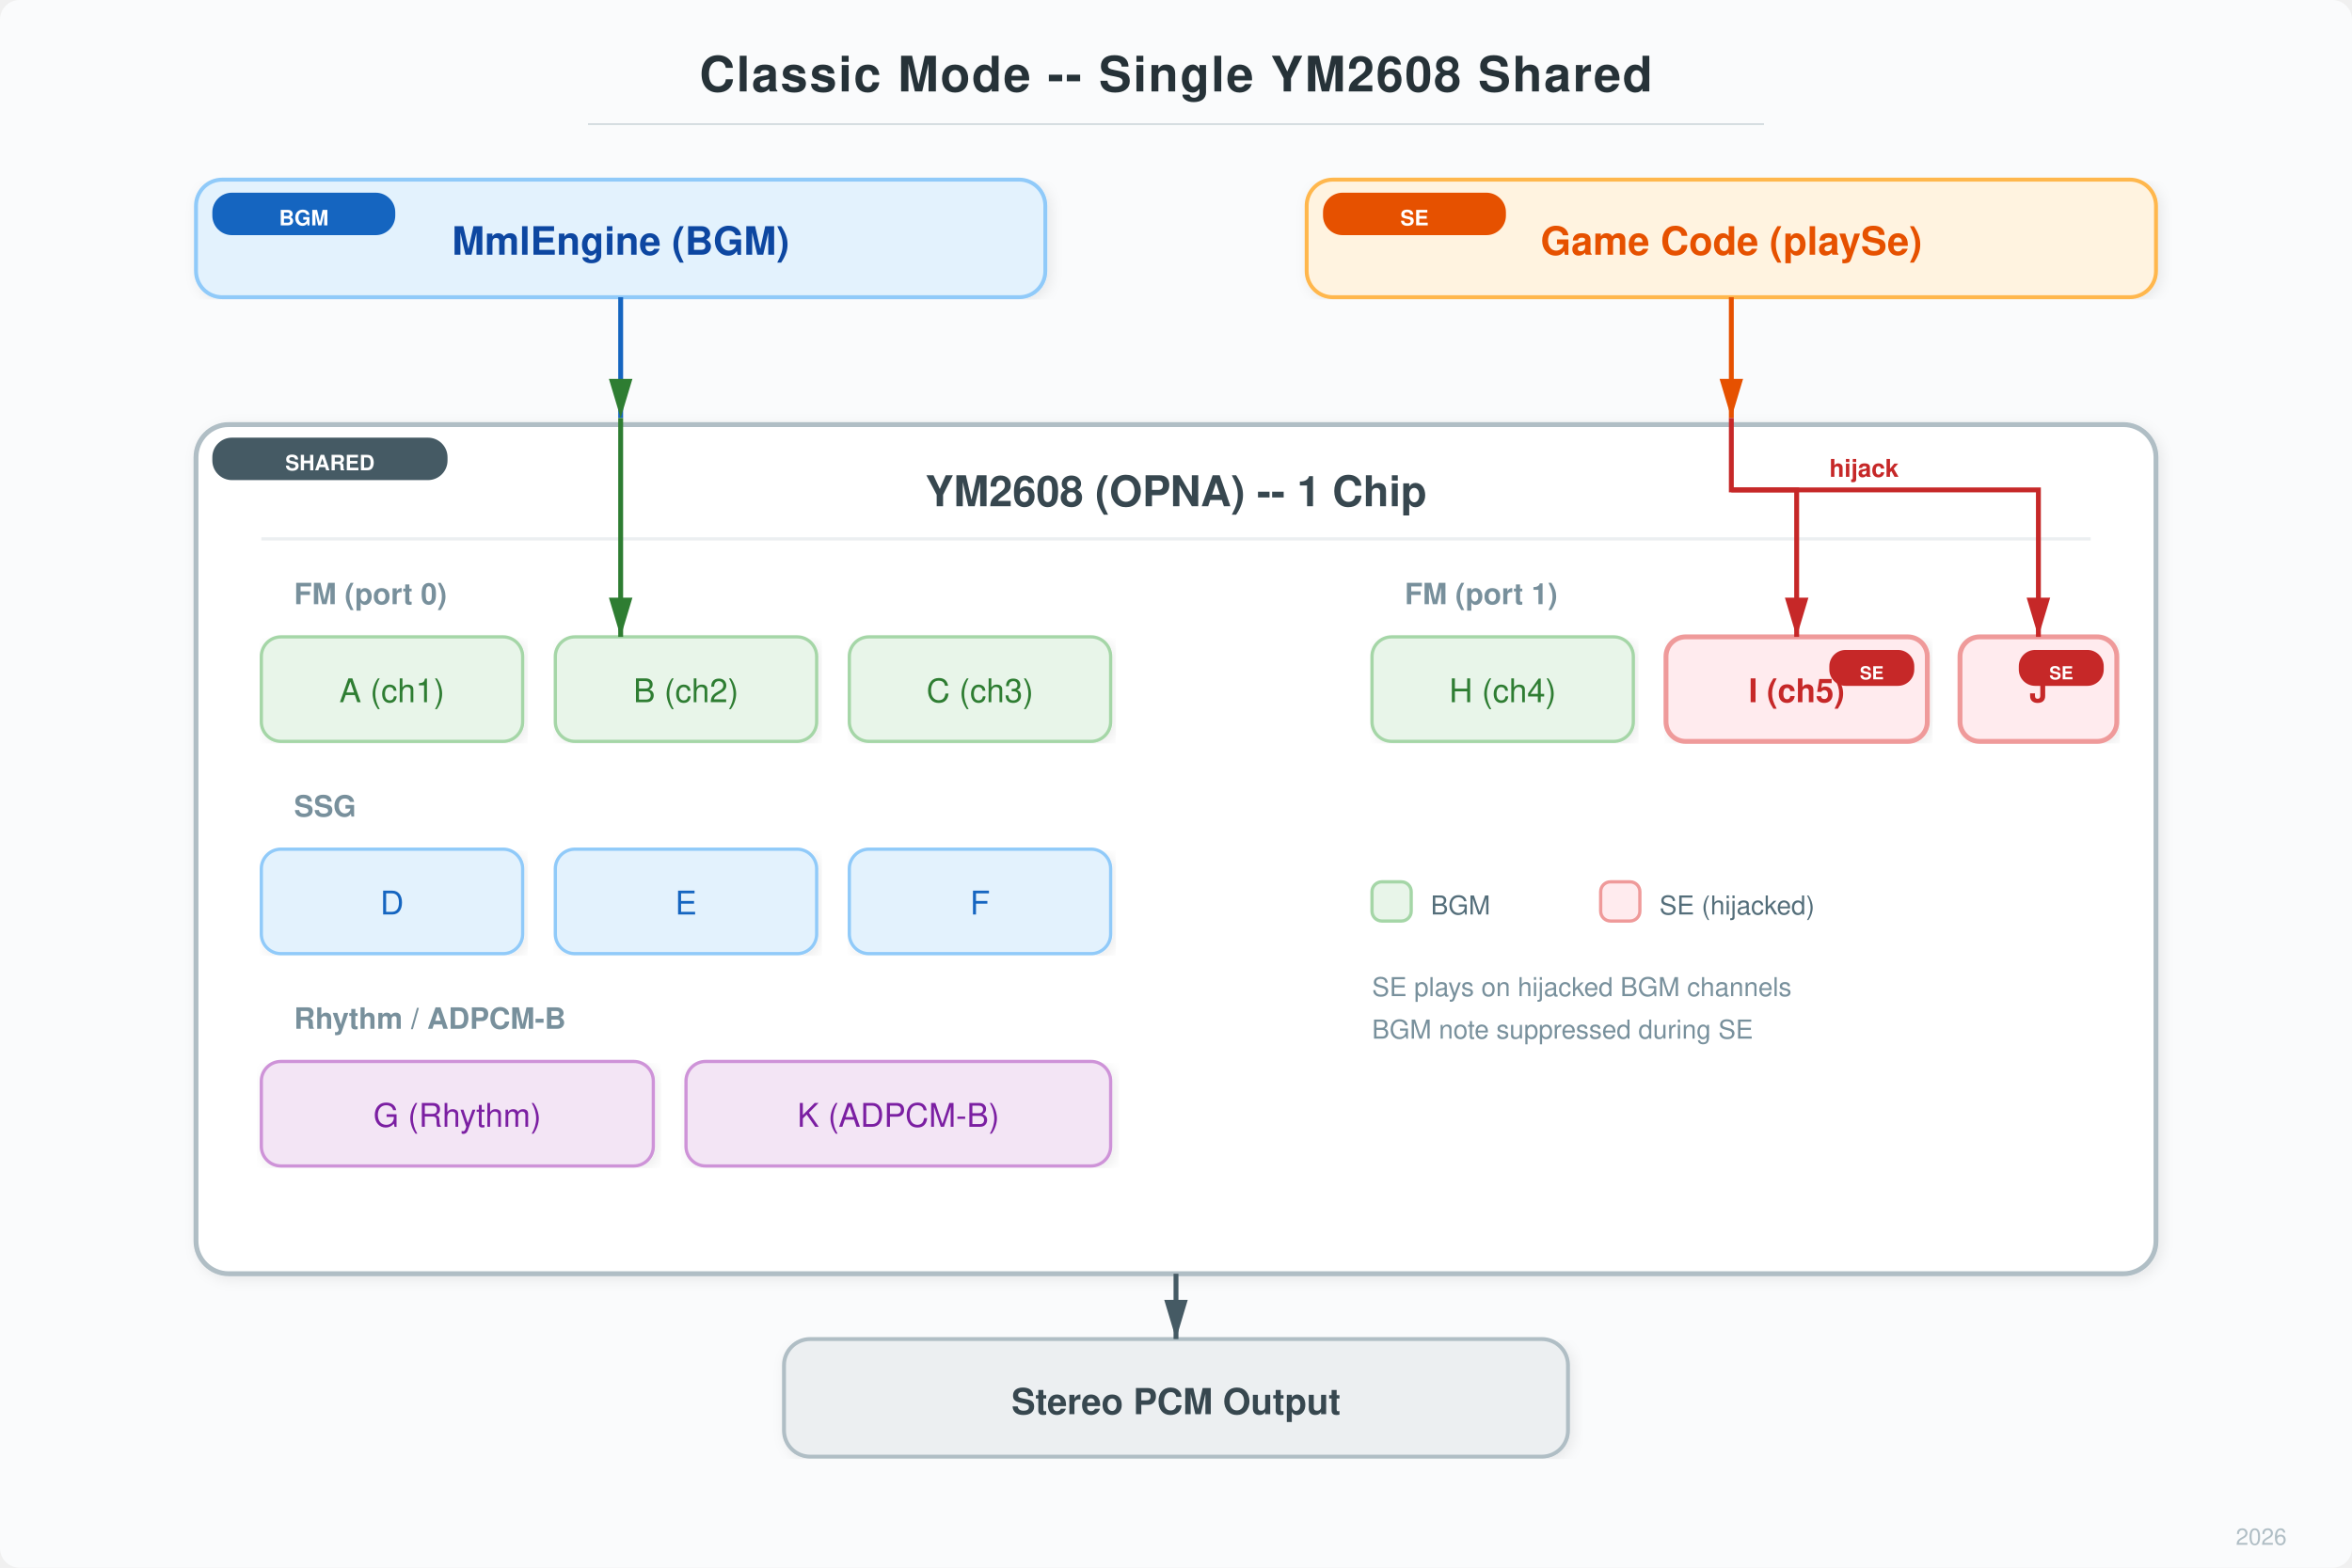
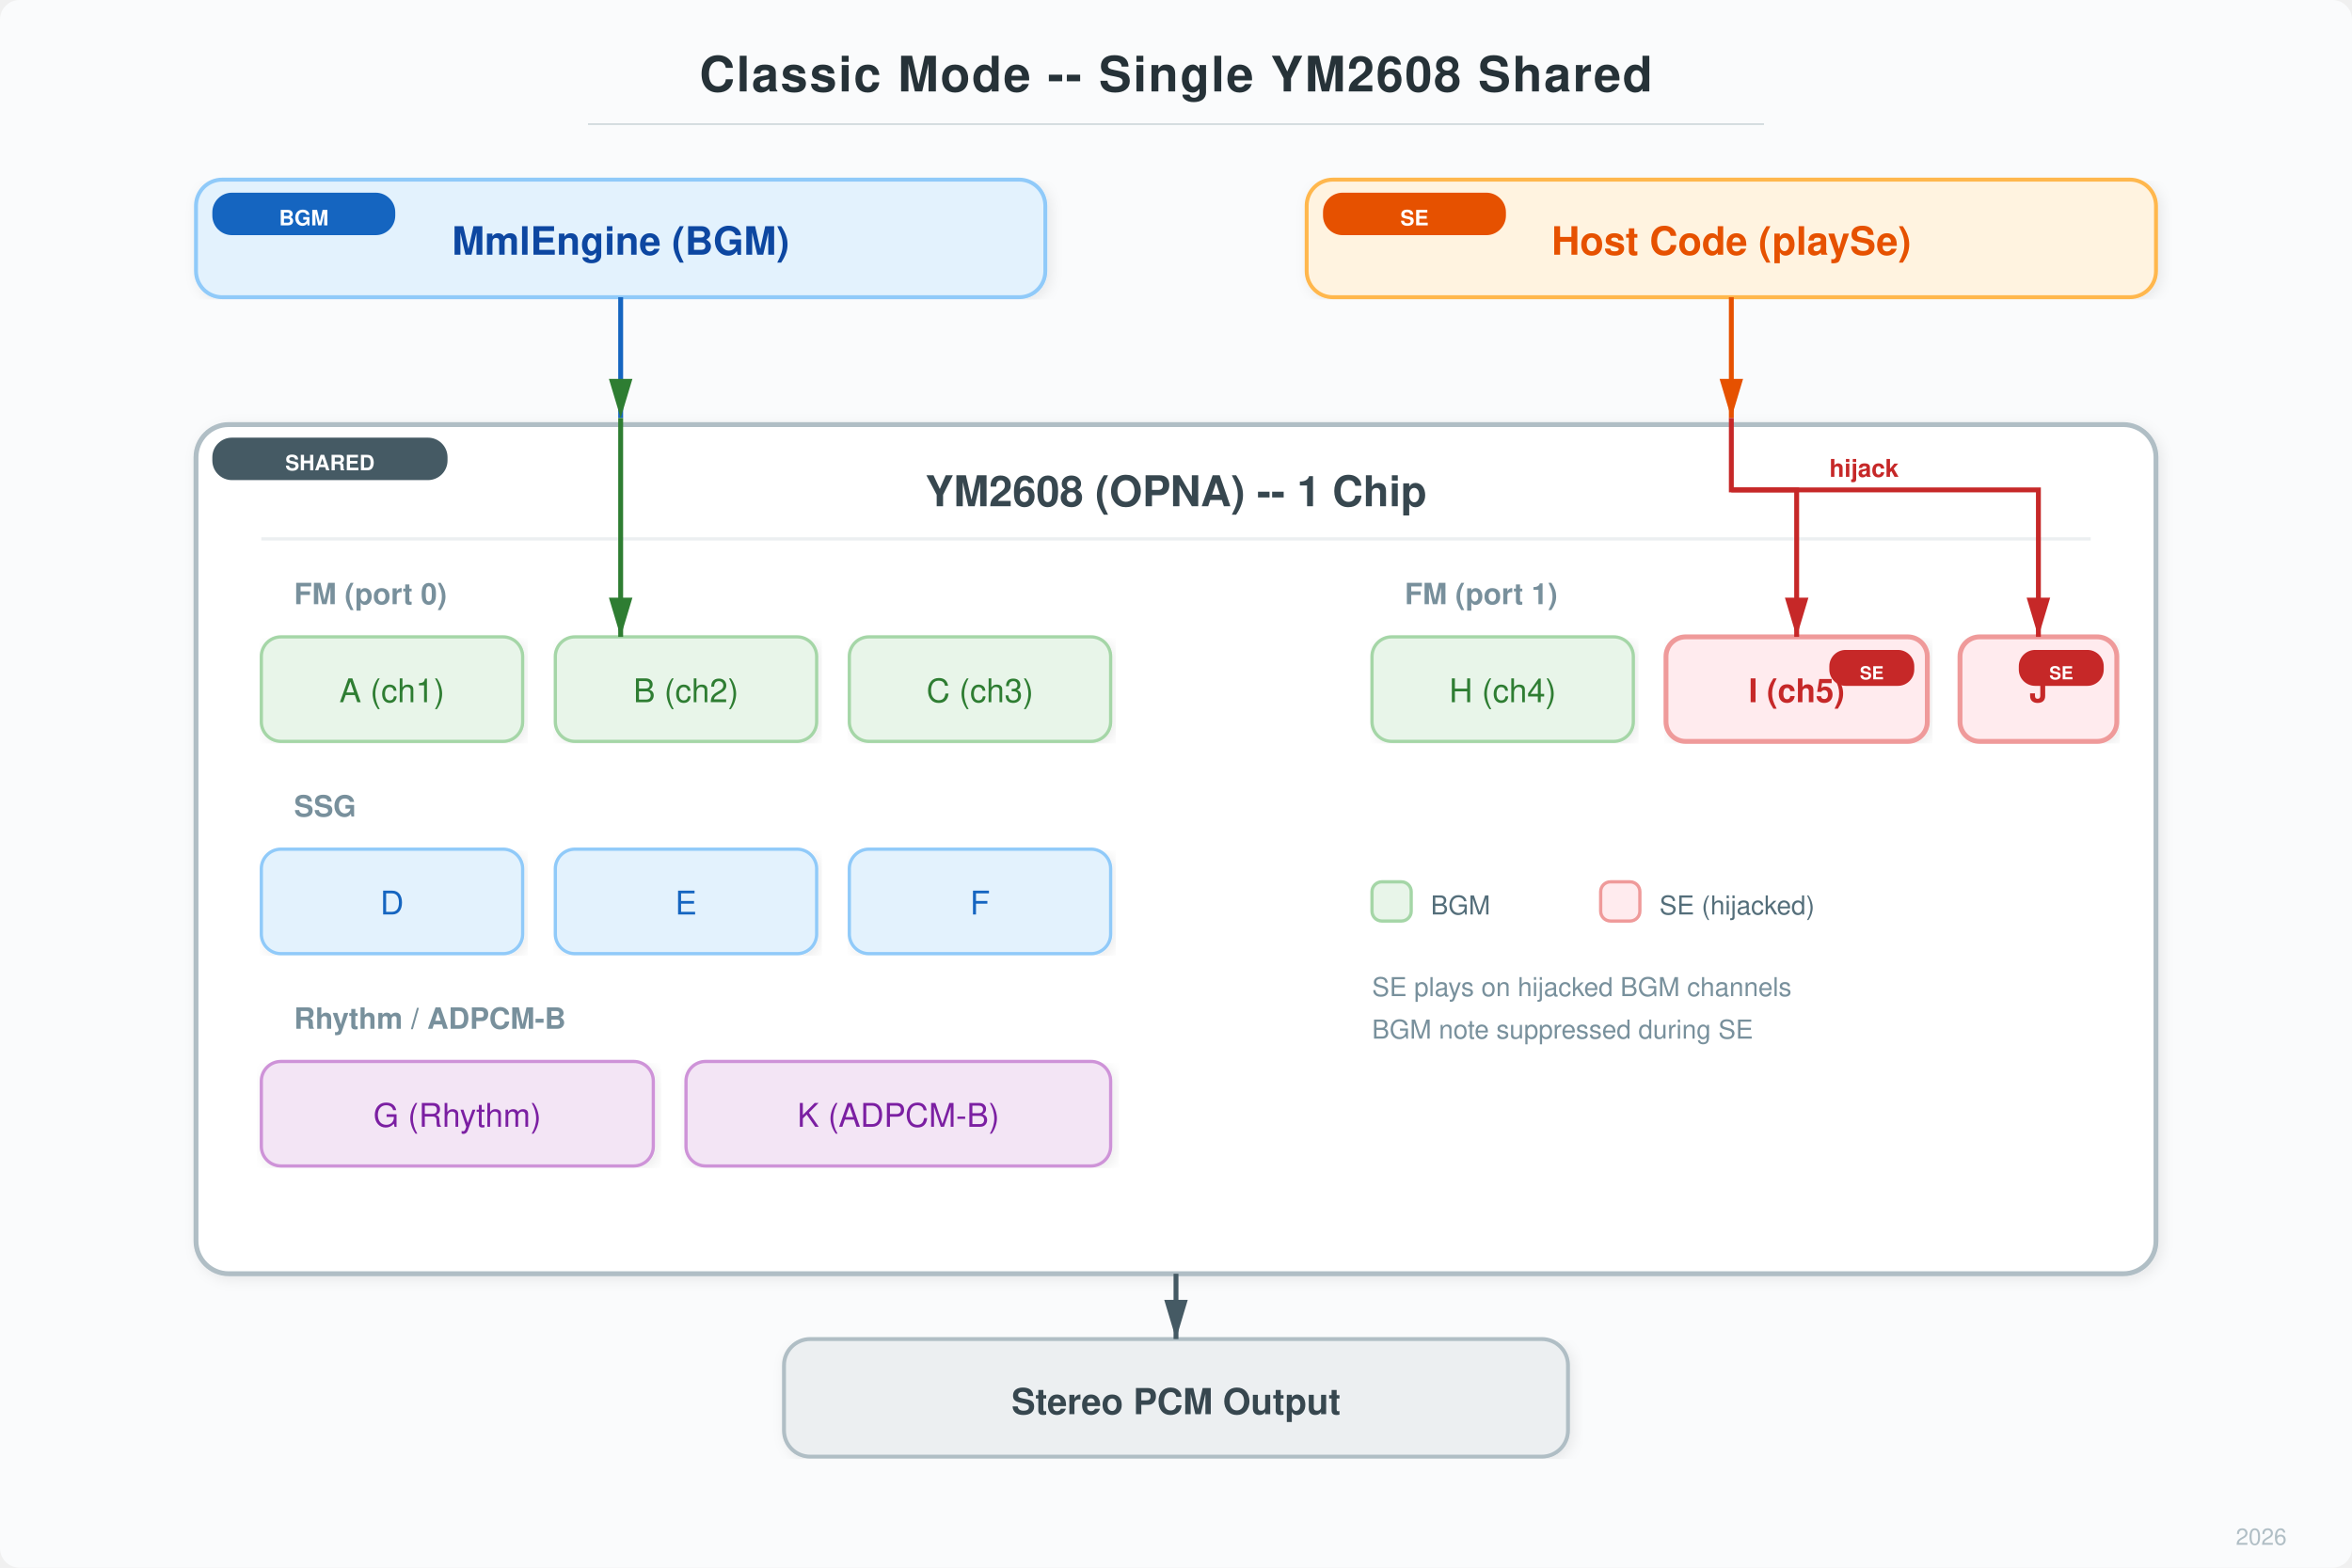
<svg xmlns="http://www.w3.org/2000/svg" viewBox="0 0 720 480" font-family="'Helvetica Neue', Helvetica, Arial, sans-serif">
  <defs>
    <filter id="shadow" x="-2%" y="-2%" width="104%" height="104%">
      <feDropShadow dx="1" dy="1" stdDeviation="2" flood-opacity="0.08" />
    </filter>
    <marker id="arr-g" viewBox="0 0 10 6" refX="10" refY="3" markerWidth="8" markerHeight="5" orient="auto-start-reverse">
      <path d="M0,0 L10,3 L0,6 Z" fill="#2E7D32" />
    </marker>
    <marker id="arr-o" viewBox="0 0 10 6" refX="10" refY="3" markerWidth="8" markerHeight="5" orient="auto-start-reverse">
      <path d="M0,0 L10,3 L0,6 Z" fill="#E65100" />
    </marker>
    <marker id="arr-r" viewBox="0 0 10 6" refX="10" refY="3" markerWidth="8" markerHeight="5" orient="auto-start-reverse">
      <path d="M0,0 L10,3 L0,6 Z" fill="#C62828" />
    </marker>
    <marker id="arr-d" viewBox="0 0 10 6" refX="10" refY="3" markerWidth="8" markerHeight="5" orient="auto-start-reverse">
      <path d="M0,0 L10,3 L0,6 Z" fill="#455A64" />
    </marker>
  </defs>
  <rect width="720" height="480" fill="#FAFBFC" rx="6" />
  <text x="360" y="28" text-anchor="middle" font-size="15" font-weight="600" fill="#263238" letter-spacing="0.5">Classic Mode -- Single YM2608 Shared</text>
  <line x1="180" y1="38" x2="540" y2="38" stroke="#CFD8DC" stroke-width="0.5" />
  <g filter="url(#shadow)">
    <rect x="60" y="55" width="260" height="36" rx="8" fill="#E3F2FD" stroke="#90CAF9" stroke-width="1.2" />
  </g>
  <text x="190" y="78" text-anchor="middle" font-size="12" font-weight="600" fill="#0D47A1">MmlEngine (BGM)</text>
  <rect x="65" y="59" width="56" height="13" rx="6" fill="#1565C0" />
  <text x="93" y="69" text-anchor="middle" font-size="6.5" font-weight="600" fill="#FFF">BGM</text>
  <g filter="url(#shadow)">
    <rect x="400" y="55" width="260" height="36" rx="8" fill="#FFF3E0" stroke="#FFB74D" stroke-width="1.2" />
  </g>
-   <text x="530" y="78" text-anchor="middle" font-size="12" font-weight="600" fill="#E65100">Game Code (playSe)</text>
+   <text x="530" y="78" text-anchor="middle" font-size="12" font-weight="600" fill="#E65100">Host Code (playSe)</text>
  <rect x="405" y="59" width="56" height="13" rx="6" fill="#E65100" />
  <text x="433" y="69" text-anchor="middle" font-size="6.5" font-weight="600" fill="#FFF">SE</text>
  <line x1="190" y1="91" x2="190" y2="128" stroke="#1565C0" stroke-width="1.5" marker-end="url(#arr-g)" />
  <line x1="530" y1="91" x2="530" y2="128" stroke="#E65100" stroke-width="1.5" marker-end="url(#arr-o)" />
  <g filter="url(#shadow)">
    <rect x="60" y="130" width="600" height="260" rx="10" fill="#FFF" stroke="#B0BEC5" stroke-width="1.5" />
  </g>
  <text x="360" y="155" text-anchor="middle" font-size="13" font-weight="700" fill="#37474F">YM2608 (OPNA) -- 1 Chip</text>
  <rect x="65" y="134" width="72" height="13" rx="6" fill="#455A64" />
  <text x="101" y="144" text-anchor="middle" font-size="6.5" font-weight="600" fill="#FFF">SHARED</text>
  <line x1="80" y1="165" x2="640" y2="165" stroke="#ECEFF1" stroke-width="1" />
  <text x="90" y="185" font-size="9" font-weight="600" fill="#78909C">FM (port 0)</text>
  <g filter="url(#shadow)">
    <rect x="80" y="195" width="80" height="32" rx="6" fill="#E8F5E9" stroke="#A5D6A7" stroke-width="1" />
  </g>
  <text x="120" y="215" text-anchor="middle" font-size="10" fill="#2E7D32">A (ch1)</text>
  <g filter="url(#shadow)">
    <rect x="170" y="195" width="80" height="32" rx="6" fill="#E8F5E9" stroke="#A5D6A7" stroke-width="1" />
  </g>
  <text x="210" y="215" text-anchor="middle" font-size="10" fill="#2E7D32">B (ch2)</text>
  <g filter="url(#shadow)">
    <rect x="260" y="195" width="80" height="32" rx="6" fill="#E8F5E9" stroke="#A5D6A7" stroke-width="1" />
  </g>
  <text x="300" y="215" text-anchor="middle" font-size="10" fill="#2E7D32">C (ch3)</text>
  <text x="90" y="250" font-size="9" font-weight="600" fill="#78909C">SSG</text>
  <g filter="url(#shadow)">
    <rect x="80" y="260" width="80" height="32" rx="6" fill="#E3F2FD" stroke="#90CAF9" stroke-width="1" />
  </g>
  <text x="120" y="280" text-anchor="middle" font-size="10" fill="#1565C0">D</text>
  <g filter="url(#shadow)">
    <rect x="170" y="260" width="80" height="32" rx="6" fill="#E3F2FD" stroke="#90CAF9" stroke-width="1" />
  </g>
  <text x="210" y="280" text-anchor="middle" font-size="10" fill="#1565C0">E</text>
  <g filter="url(#shadow)">
    <rect x="260" y="260" width="80" height="32" rx="6" fill="#E3F2FD" stroke="#90CAF9" stroke-width="1" />
  </g>
  <text x="300" y="280" text-anchor="middle" font-size="10" fill="#1565C0">F</text>
  <text x="90" y="315" font-size="9" font-weight="600" fill="#78909C">Rhythm / ADPCM-B</text>
  <g filter="url(#shadow)">
    <rect x="80" y="325" width="120" height="32" rx="6" fill="#F3E5F5" stroke="#CE93D8" stroke-width="1" />
  </g>
  <text x="140" y="345" text-anchor="middle" font-size="10" fill="#7B1FA2">G (Rhythm)</text>
  <g filter="url(#shadow)">
    <rect x="210" y="325" width="130" height="32" rx="6" fill="#F3E5F5" stroke="#CE93D8" stroke-width="1" />
  </g>
  <text x="275" y="345" text-anchor="middle" font-size="10" fill="#7B1FA2">K (ADPCM-B)</text>
  <text x="430" y="185" font-size="9" font-weight="600" fill="#78909C">FM (port 1)</text>
  <g filter="url(#shadow)">
    <rect x="420" y="195" width="80" height="32" rx="6" fill="#E8F5E9" stroke="#A5D6A7" stroke-width="1" />
  </g>
  <text x="460" y="215" text-anchor="middle" font-size="10" fill="#2E7D32">H (ch4)</text>
  <g filter="url(#shadow)">
    <rect x="510" y="195" width="80" height="32" rx="6" fill="#FFEBEE" stroke="#EF9A9A" stroke-width="1.5" />
  </g>
  <text x="550" y="215" text-anchor="middle" font-size="10" font-weight="600" fill="#C62828">I (ch5)</text>
  <rect x="560" y="199" width="26" height="11" rx="5" fill="#C62828" />
  <text x="573" y="208" text-anchor="middle" font-size="5.5" font-weight="600" fill="#FFF">SE</text>
  <g filter="url(#shadow)">
    <rect x="600" y="195" width="48" height="32" rx="6" fill="#FFEBEE" stroke="#EF9A9A" stroke-width="1.5" />
  </g>
  <text x="624" y="215" text-anchor="middle" font-size="10" font-weight="600" fill="#C62828">J</text>
  <rect x="618" y="199" width="26" height="11" rx="5" fill="#C62828" />
  <text x="631" y="208" text-anchor="middle" font-size="5.5" font-weight="600" fill="#FFF">SE</text>
  <path d="M530,128 L530,150 L550,150 L550,195" fill="none" stroke="#C62828" stroke-width="1.5" marker-end="url(#arr-r)" />
  <path d="M530,150 L624,150 L624,195" fill="none" stroke="#C62828" stroke-width="1.5" marker-end="url(#arr-r)" />
  <text x="560" y="146" font-size="7.5" fill="#C62828" font-weight="600">hijack</text>
  <path d="M190,128 L190,195" fill="none" stroke="#2E7D32" stroke-width="1.5" marker-end="url(#arr-g)" />
  <g filter="url(#shadow)">
    <rect x="240" y="410" width="240" height="36" rx="8" fill="#ECEFF1" stroke="#B0BEC5" stroke-width="1.2" />
  </g>
  <text x="360" y="433" text-anchor="middle" font-size="11" font-weight="600" fill="#37474F">Stereo PCM Output</text>
  <line x1="360" y1="390" x2="360" y2="410" stroke="#455A64" stroke-width="1.5" marker-end="url(#arr-d)" />
  <rect x="420" y="270" width="12" height="12" rx="3" fill="#E8F5E9" stroke="#A5D6A7" stroke-width="1" />
  <text x="438" y="280" font-size="8" fill="#546E7A">BGM</text>
  <rect x="490" y="270" width="12" height="12" rx="3" fill="#FFEBEE" stroke="#EF9A9A" stroke-width="1" />
  <text x="508" y="280" font-size="8" fill="#546E7A">SE (hijacked)</text>
  <text x="420" y="305" font-size="8" fill="#78909C">SE plays on hijacked BGM channels</text>
  <text x="420" y="318" font-size="8" fill="#78909C">BGM note suppressed during SE</text>
  <text x="700" y="473" text-anchor="end" font-size="7" fill="#B0BEC5">2026</text>
</svg>
